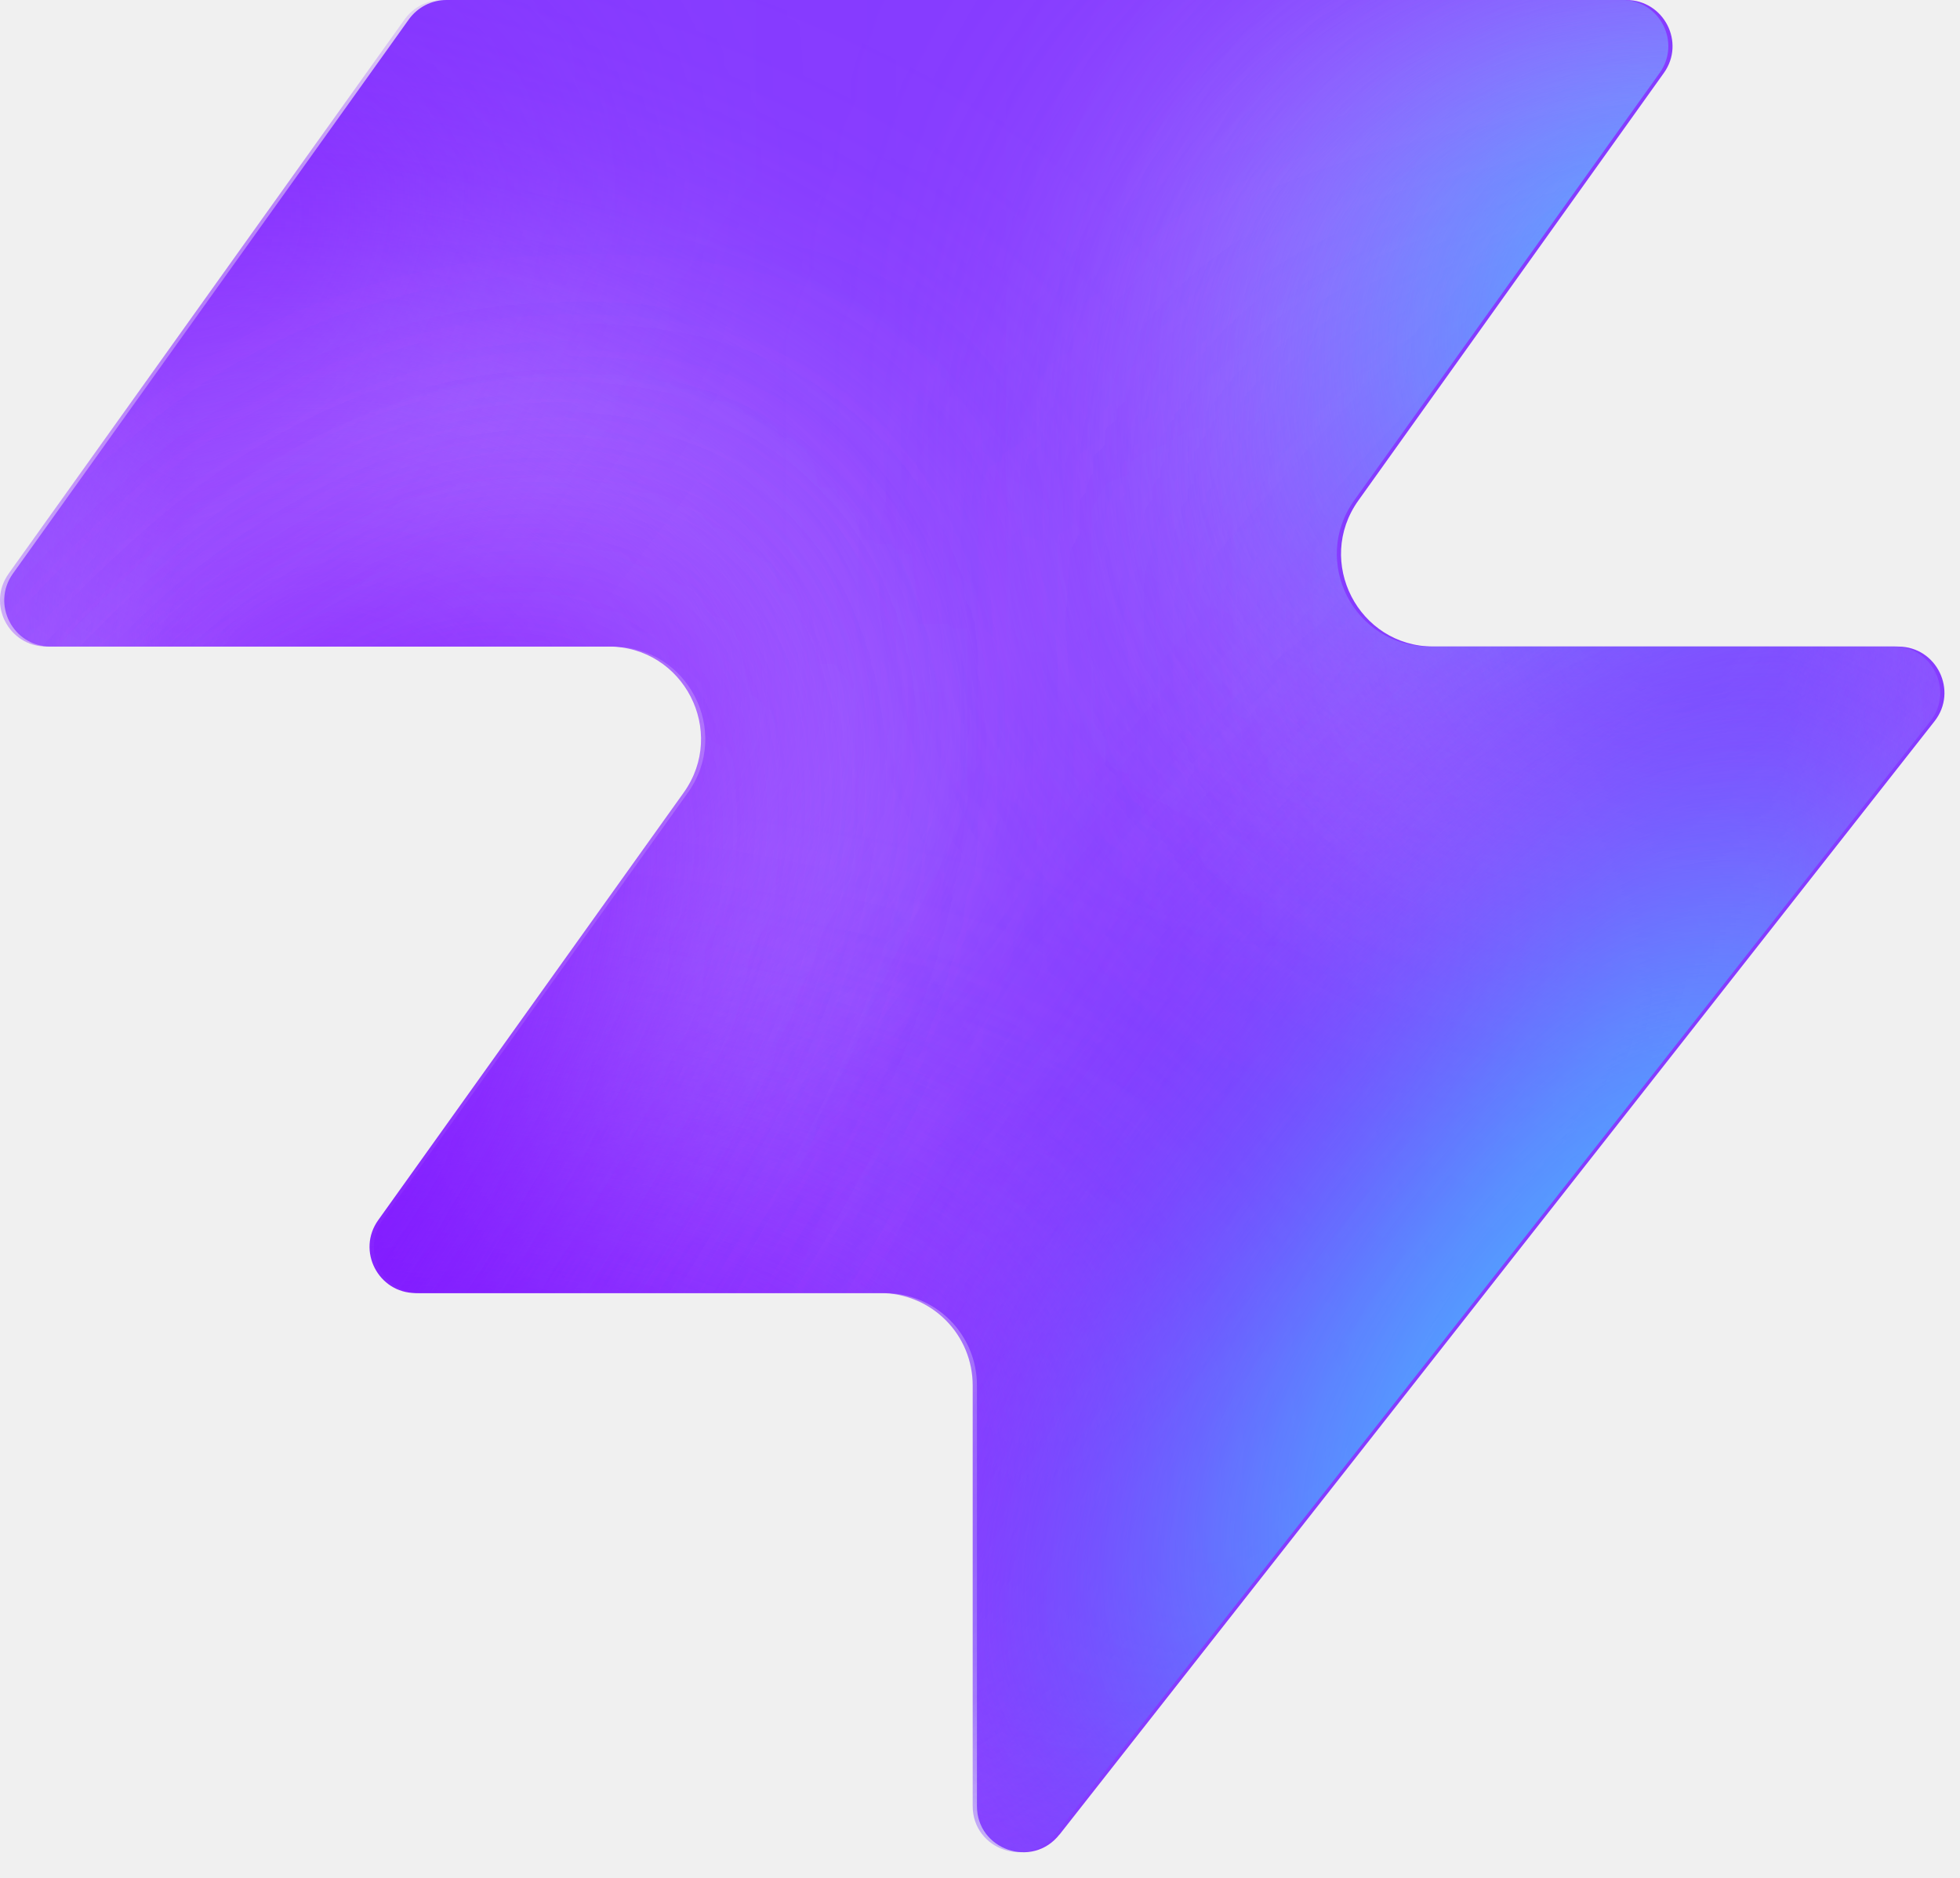
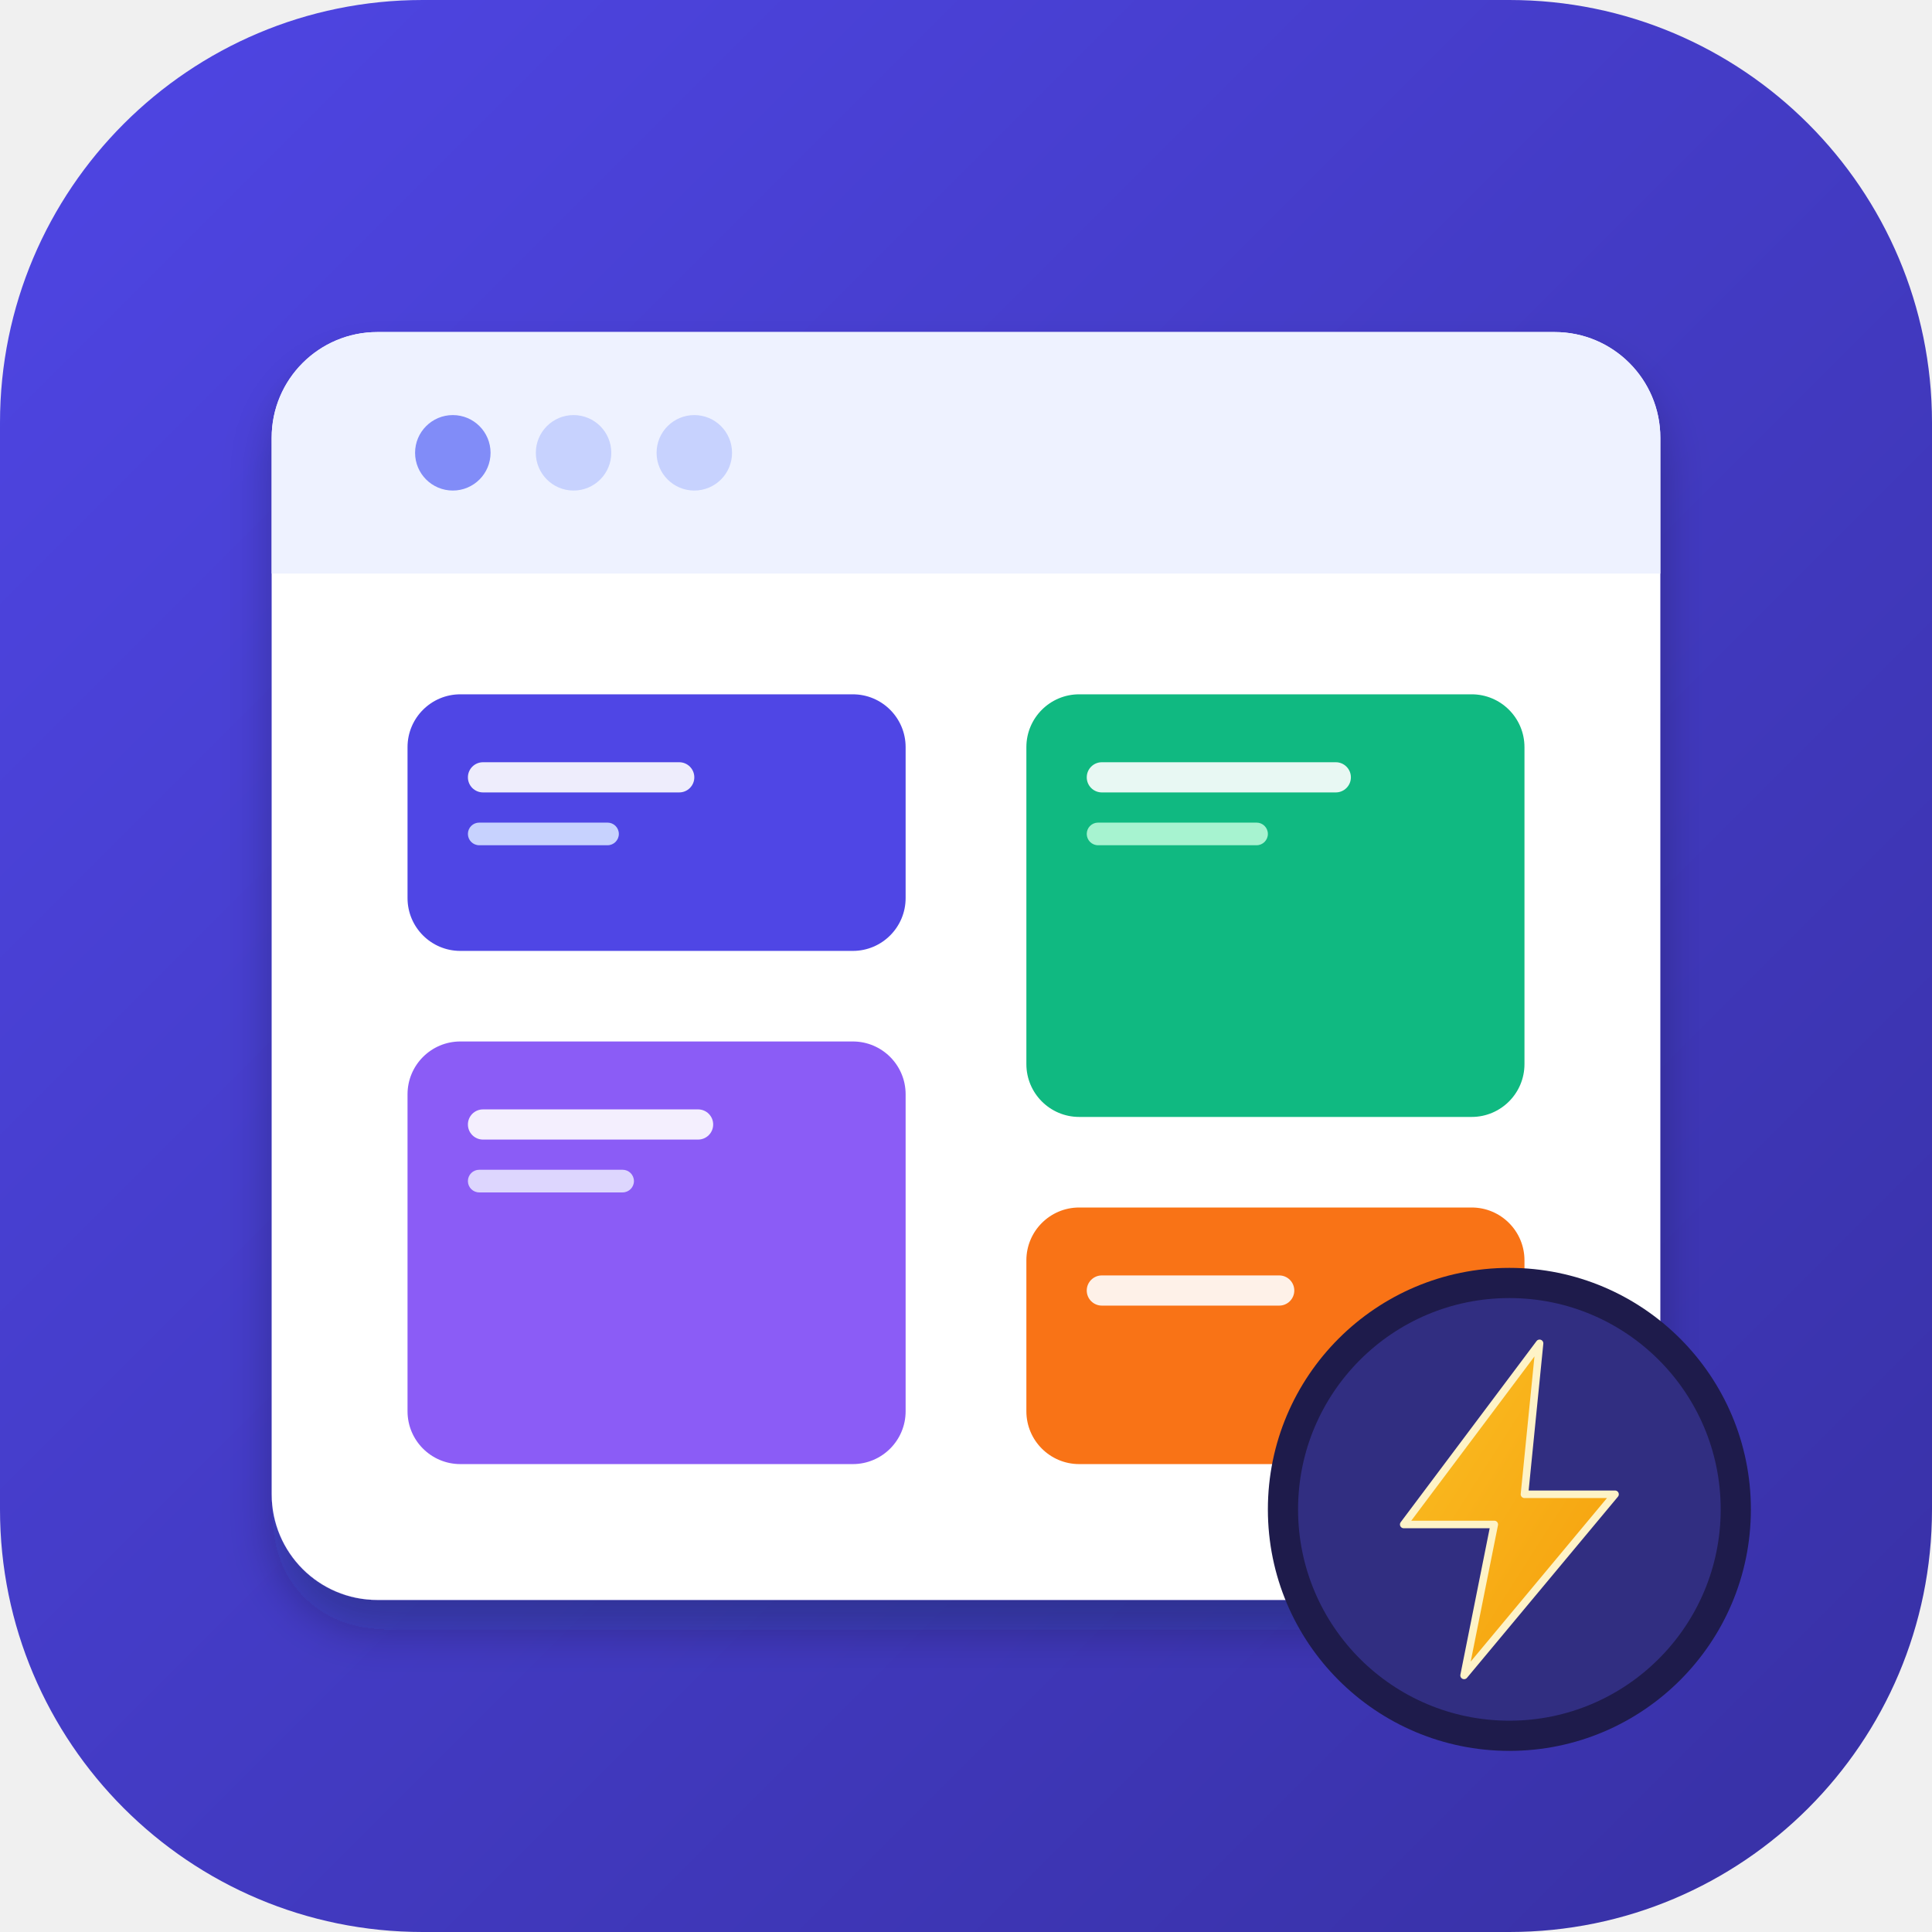
- <svg xmlns="http://www.w3.org/2000/svg" width="48" height="46" fill="none" viewBox="0 0 48 46">
-   <path fill="#863bff" d="M25.946 44.938c-.664.845-2.021.375-2.021-.698V33.937a2.26 2.26 0 0 0-2.262-2.262H10.287c-.92 0-1.456-1.04-.92-1.788l7.48-10.471c1.07-1.497 0-3.578-1.842-3.578H1.237c-.92 0-1.456-1.04-.92-1.788L10.013.474c.214-.297.556-.474.92-.474h28.894c.92 0 1.456 1.04.92 1.788l-7.48 10.471c-1.07 1.498 0 3.579 1.842 3.579h11.377c.943 0 1.473 1.088.89 1.83L25.947 44.94z" style="fill:#863bff;fill:color(display-p3 .525 .23 1);fill-opacity:1" />
-   <mask id="a" width="48" height="46" x="0" y="0" maskUnits="userSpaceOnUse" style="mask-type:alpha">
-     <path fill="#000" d="M25.842 44.938c-.664.844-2.021.375-2.021-.698V33.937a2.26 2.26 0 0 0-2.262-2.262H10.183c-.92 0-1.456-1.04-.92-1.788l7.48-10.471c1.07-1.498 0-3.579-1.842-3.579H1.133c-.92 0-1.456-1.04-.92-1.787L9.91.473c.214-.297.556-.474.92-.474h28.894c.92 0 1.456 1.04.92 1.788l-7.48 10.471c-1.07 1.498 0 3.578 1.842 3.578h11.377c.943 0 1.473 1.088.89 1.832L25.843 44.94z" style="fill:#000;fill-opacity:1" />
-   </mask>
-   <g mask="url(#a)">
-     <g filter="url(#b)">
-       <ellipse cx="5.508" cy="14.704" fill="#ede6ff" rx="5.508" ry="14.704" style="fill:#ede6ff;fill:color(display-p3 .927 .903 1);fill-opacity:1" transform="matrix(.00324 1 1 -.00324 -4.47 31.516)" />
-     </g>
-     <g filter="url(#c)">
-       <ellipse cx="10.399" cy="29.851" fill="#ede6ff" rx="10.399" ry="29.851" style="fill:#ede6ff;fill:color(display-p3 .927 .903 1);fill-opacity:1" transform="matrix(.00324 1 1 -.00324 -39.328 7.883)" />
-     </g>
-     <g filter="url(#d)">
-       <ellipse cx="5.508" cy="30.487" fill="#7e14ff" rx="5.508" ry="30.487" style="fill:#7e14ff;fill:color(display-p3 .492 .077 1);fill-opacity:1" transform="rotate(89.814 -25.913 -14.639)scale(1 -1)" />
-     </g>
-     <g filter="url(#e)">
-       <ellipse cx="5.508" cy="30.599" fill="#7e14ff" rx="5.508" ry="30.599" style="fill:#7e14ff;fill:color(display-p3 .492 .077 1);fill-opacity:1" transform="rotate(89.814 -32.644 -3.334)scale(1 -1)" />
-     </g>
-     <g filter="url(#f)">
-       <ellipse cx="5.508" cy="30.599" fill="#7e14ff" rx="5.508" ry="30.599" style="fill:#7e14ff;fill:color(display-p3 .492 .077 1);fill-opacity:1" transform="matrix(.00324 1 1 -.00324 -34.34 30.47)" />
-     </g>
-     <g filter="url(#g)">
-       <ellipse cx="14.072" cy="22.078" fill="#ede6ff" rx="14.072" ry="22.078" style="fill:#ede6ff;fill:color(display-p3 .927 .903 1);fill-opacity:1" transform="rotate(93.35 24.506 48.493)scale(-1 1)" />
-     </g>
-     <g filter="url(#h)">
-       <ellipse cx="3.47" cy="21.501" fill="#7e14ff" rx="3.47" ry="21.501" style="fill:#7e14ff;fill:color(display-p3 .492 .077 1);fill-opacity:1" transform="rotate(89.009 28.708 47.59)scale(-1 1)" />
-     </g>
-     <g filter="url(#i)">
-       <ellipse cx="3.47" cy="21.501" fill="#7e14ff" rx="3.47" ry="21.501" style="fill:#7e14ff;fill:color(display-p3 .492 .077 1);fill-opacity:1" transform="rotate(89.009 28.708 47.59)scale(-1 1)" />
-     </g>
-     <g filter="url(#j)">
-       <ellipse cx=".387" cy="8.972" fill="#7e14ff" rx="4.407" ry="29.108" style="fill:#7e14ff;fill:color(display-p3 .492 .077 1);fill-opacity:1" transform="rotate(39.51 .387 8.972)" />
-     </g>
-     <g filter="url(#k)">
-       <ellipse cx="47.523" cy="-6.092" fill="#7e14ff" rx="4.407" ry="29.108" style="fill:#7e14ff;fill:color(display-p3 .492 .077 1);fill-opacity:1" transform="rotate(37.892 47.523 -6.092)" />
-     </g>
-     <g filter="url(#l)">
-       <ellipse cx="41.412" cy="6.333" fill="#47bfff" rx="5.971" ry="9.665" style="fill:#47bfff;fill:color(display-p3 .28 .748 1);fill-opacity:1" transform="rotate(37.892 41.412 6.333)" />
-     </g>
-     <g filter="url(#m)">
-       <ellipse cx="-1.879" cy="38.332" fill="#7e14ff" rx="4.407" ry="29.108" style="fill:#7e14ff;fill:color(display-p3 .492 .077 1);fill-opacity:1" transform="rotate(37.892 -1.88 38.332)" />
-     </g>
-     <g filter="url(#n)">
-       <ellipse cx="-1.879" cy="38.332" fill="#7e14ff" rx="4.407" ry="29.108" style="fill:#7e14ff;fill:color(display-p3 .492 .077 1);fill-opacity:1" transform="rotate(37.892 -1.88 38.332)" />
-     </g>
-     <g filter="url(#o)">
-       <ellipse cx="35.651" cy="29.907" fill="#7e14ff" rx="4.407" ry="29.108" style="fill:#7e14ff;fill:color(display-p3 .492 .077 1);fill-opacity:1" transform="rotate(37.892 35.651 29.907)" />
-     </g>
-     <g filter="url(#p)">
-       <ellipse cx="38.418" cy="32.4" fill="#47bfff" rx="5.971" ry="15.297" style="fill:#47bfff;fill:color(display-p3 .28 .748 1);fill-opacity:1" transform="rotate(37.892 38.418 32.4)" />
-     </g>
-   </g>
+ <svg xmlns="http://www.w3.org/2000/svg" viewBox="0 0 512 512" width="100%" height="100%">
  <defs>
-     <filter id="b" width="60.045" height="41.654" x="-19.77" y="16.149" color-interpolation-filters="sRGB" filterUnits="userSpaceOnUse">
-       <feFlood flood-opacity="0" result="BackgroundImageFix" />
-       <feBlend in="SourceGraphic" in2="BackgroundImageFix" result="shape" />
-       <feGaussianBlur result="effect1_foregroundBlur_2002_17158" stdDeviation="7.659" />
-     </filter>
-     <filter id="c" width="90.34" height="51.437" x="-54.613" y="-7.533" color-interpolation-filters="sRGB" filterUnits="userSpaceOnUse">
-       <feFlood flood-opacity="0" result="BackgroundImageFix" />
-       <feBlend in="SourceGraphic" in2="BackgroundImageFix" result="shape" />
-       <feGaussianBlur result="effect1_foregroundBlur_2002_17158" stdDeviation="7.659" />
-     </filter>
-     <filter id="d" width="79.355" height="29.4" x="-49.64" y="2.03" color-interpolation-filters="sRGB" filterUnits="userSpaceOnUse">
-       <feFlood flood-opacity="0" result="BackgroundImageFix" />
-       <feBlend in="SourceGraphic" in2="BackgroundImageFix" result="shape" />
-       <feGaussianBlur result="effect1_foregroundBlur_2002_17158" stdDeviation="4.596" />
-     </filter>
-     <filter id="e" width="79.579" height="29.4" x="-45.045" y="20.029" color-interpolation-filters="sRGB" filterUnits="userSpaceOnUse">
-       <feFlood flood-opacity="0" result="BackgroundImageFix" />
-       <feBlend in="SourceGraphic" in2="BackgroundImageFix" result="shape" />
-       <feGaussianBlur result="effect1_foregroundBlur_2002_17158" stdDeviation="4.596" />
-     </filter>
-     <filter id="f" width="79.579" height="29.4" x="-43.513" y="21.178" color-interpolation-filters="sRGB" filterUnits="userSpaceOnUse">
-       <feFlood flood-opacity="0" result="BackgroundImageFix" />
-       <feBlend in="SourceGraphic" in2="BackgroundImageFix" result="shape" />
-       <feGaussianBlur result="effect1_foregroundBlur_2002_17158" stdDeviation="4.596" />
-     </filter>
-     <filter id="g" width="74.749" height="58.852" x="15.756" y="-17.901" color-interpolation-filters="sRGB" filterUnits="userSpaceOnUse">
-       <feFlood flood-opacity="0" result="BackgroundImageFix" />
-       <feBlend in="SourceGraphic" in2="BackgroundImageFix" result="shape" />
-       <feGaussianBlur result="effect1_foregroundBlur_2002_17158" stdDeviation="7.659" />
-     </filter>
-     <filter id="h" width="61.377" height="25.362" x="23.548" y="2.284" color-interpolation-filters="sRGB" filterUnits="userSpaceOnUse">
-       <feFlood flood-opacity="0" result="BackgroundImageFix" />
-       <feBlend in="SourceGraphic" in2="BackgroundImageFix" result="shape" />
-       <feGaussianBlur result="effect1_foregroundBlur_2002_17158" stdDeviation="4.596" />
-     </filter>
-     <filter id="i" width="61.377" height="25.362" x="23.548" y="2.284" color-interpolation-filters="sRGB" filterUnits="userSpaceOnUse">
-       <feFlood flood-opacity="0" result="BackgroundImageFix" />
-       <feBlend in="SourceGraphic" in2="BackgroundImageFix" result="shape" />
-       <feGaussianBlur result="effect1_foregroundBlur_2002_17158" stdDeviation="4.596" />
-     </filter>
-     <filter id="j" width="56.045" height="63.649" x="-27.636" y="-22.853" color-interpolation-filters="sRGB" filterUnits="userSpaceOnUse">
-       <feFlood flood-opacity="0" result="BackgroundImageFix" />
-       <feBlend in="SourceGraphic" in2="BackgroundImageFix" result="shape" />
-       <feGaussianBlur result="effect1_foregroundBlur_2002_17158" stdDeviation="4.596" />
-     </filter>
-     <filter id="k" width="54.814" height="64.646" x="20.116" y="-38.415" color-interpolation-filters="sRGB" filterUnits="userSpaceOnUse">
-       <feFlood flood-opacity="0" result="BackgroundImageFix" />
-       <feBlend in="SourceGraphic" in2="BackgroundImageFix" result="shape" />
-       <feGaussianBlur result="effect1_foregroundBlur_2002_17158" stdDeviation="4.596" />
-     </filter>
-     <filter id="l" width="33.541" height="35.313" x="24.641" y="-11.323" color-interpolation-filters="sRGB" filterUnits="userSpaceOnUse">
-       <feFlood flood-opacity="0" result="BackgroundImageFix" />
-       <feBlend in="SourceGraphic" in2="BackgroundImageFix" result="shape" />
-       <feGaussianBlur result="effect1_foregroundBlur_2002_17158" stdDeviation="4.596" />
-     </filter>
-     <filter id="m" width="54.814" height="64.646" x="-29.286" y="6.009" color-interpolation-filters="sRGB" filterUnits="userSpaceOnUse">
-       <feFlood flood-opacity="0" result="BackgroundImageFix" />
-       <feBlend in="SourceGraphic" in2="BackgroundImageFix" result="shape" />
-       <feGaussianBlur result="effect1_foregroundBlur_2002_17158" stdDeviation="4.596" />
-     </filter>
-     <filter id="n" width="54.814" height="64.646" x="-29.286" y="6.009" color-interpolation-filters="sRGB" filterUnits="userSpaceOnUse">
-       <feFlood flood-opacity="0" result="BackgroundImageFix" />
-       <feBlend in="SourceGraphic" in2="BackgroundImageFix" result="shape" />
-       <feGaussianBlur result="effect1_foregroundBlur_2002_17158" stdDeviation="4.596" />
-     </filter>
-     <filter id="o" width="54.814" height="64.646" x="8.244" y="-2.416" color-interpolation-filters="sRGB" filterUnits="userSpaceOnUse">
-       <feFlood flood-opacity="0" result="BackgroundImageFix" />
-       <feBlend in="SourceGraphic" in2="BackgroundImageFix" result="shape" />
-       <feGaussianBlur result="effect1_foregroundBlur_2002_17158" stdDeviation="4.596" />
-     </filter>
-     <filter id="p" width="39.409" height="43.623" x="18.713" y="10.588" color-interpolation-filters="sRGB" filterUnits="userSpaceOnUse">
-       <feFlood flood-opacity="0" result="BackgroundImageFix" />
-       <feBlend in="SourceGraphic" in2="BackgroundImageFix" result="shape" />
-       <feGaussianBlur result="effect1_foregroundBlur_2002_17158" stdDeviation="4.596" />
+     <linearGradient id="bgGrad" x1="0%" y1="0%" x2="100%" y2="100%">
+       <stop offset="0%" stop-color="#4F46E5" />
+       <stop offset="100%" stop-color="#3730A3" />
+     </linearGradient>
+     <linearGradient id="boltGrad" x1="0%" y1="0%" x2="100%" y2="100%">
+       <stop offset="0%" stop-color="#FBBF24" />
+       <stop offset="100%" stop-color="#F59E0B" />
+     </linearGradient>
+     <filter id="softShadow" x="-10%" y="-10%" width="120%" height="120%">
+       <feDropShadow dx="0" dy="8" stdDeviation="6" flood-color="#0F172A" flood-opacity="0.25" />
    </filter>
  </defs>
+   <rect width="512" height="512" rx="112" fill="url(#bgGrad)" />
+   <rect x="72" y="88" width="368" height="336" rx="28" fill="#FFFFFF" filter="url(#softShadow)" />
+   <path d="M 72 116 C 72 100.536 84.536 88 100 88 L 412 88 C 427.464 88 440 100.536 440 116 L 440 152 L 72 152 Z" fill="#EEF2FF" />
+   <circle cx="120" cy="120" r="10" fill="#818CF8" />
+   <circle cx="152" cy="120" r="10" fill="#C7D2FE" />
+   <circle cx="184" cy="120" r="10" fill="#C7D2FE" />
+   <rect x="108" y="184" width="132" height="68" rx="14" fill="#4F46E5" />
+   <rect x="124" y="202" width="60" height="8" rx="4" fill="#FFFFFF" opacity="0.9" />
+   <rect x="124" y="218" width="40" height="6" rx="3" fill="#C7D2FE" />
+   <rect x="272" y="184" width="132" height="112" rx="14" fill="#10B981" />
+   <rect x="288" y="202" width="70" height="8" rx="4" fill="#FFFFFF" opacity="0.9" />
+   <rect x="288" y="218" width="48" height="6" rx="3" fill="#A7F3D0" />
+   <rect x="108" y="276" width="132" height="112" rx="14" fill="#8B5CF6" />
+   <rect x="124" y="294" width="65" height="8" rx="4" fill="#FFFFFF" opacity="0.9" />
+   <rect x="124" y="310" width="44" height="6" rx="3" fill="#DDD6FE" />
+   <rect x="272" y="320" width="132" height="68" rx="14" fill="#F97316" />
+   <rect x="288" y="338" width="55" height="8" rx="4" fill="#FFFFFF" opacity="0.9" />
+   <circle cx="400" cy="400" r="64" fill="#1E1B4B" />
+   <circle cx="400" cy="400" r="56" fill="#312E81" />
+   <path d="M 408 356 L 372 404 L 396 404 L 388 444 L 428 396 L 404 396 Z" fill="url(#boltGrad)" stroke="#FEF3C7" stroke-width="2" stroke-linejoin="round" />
</svg>
